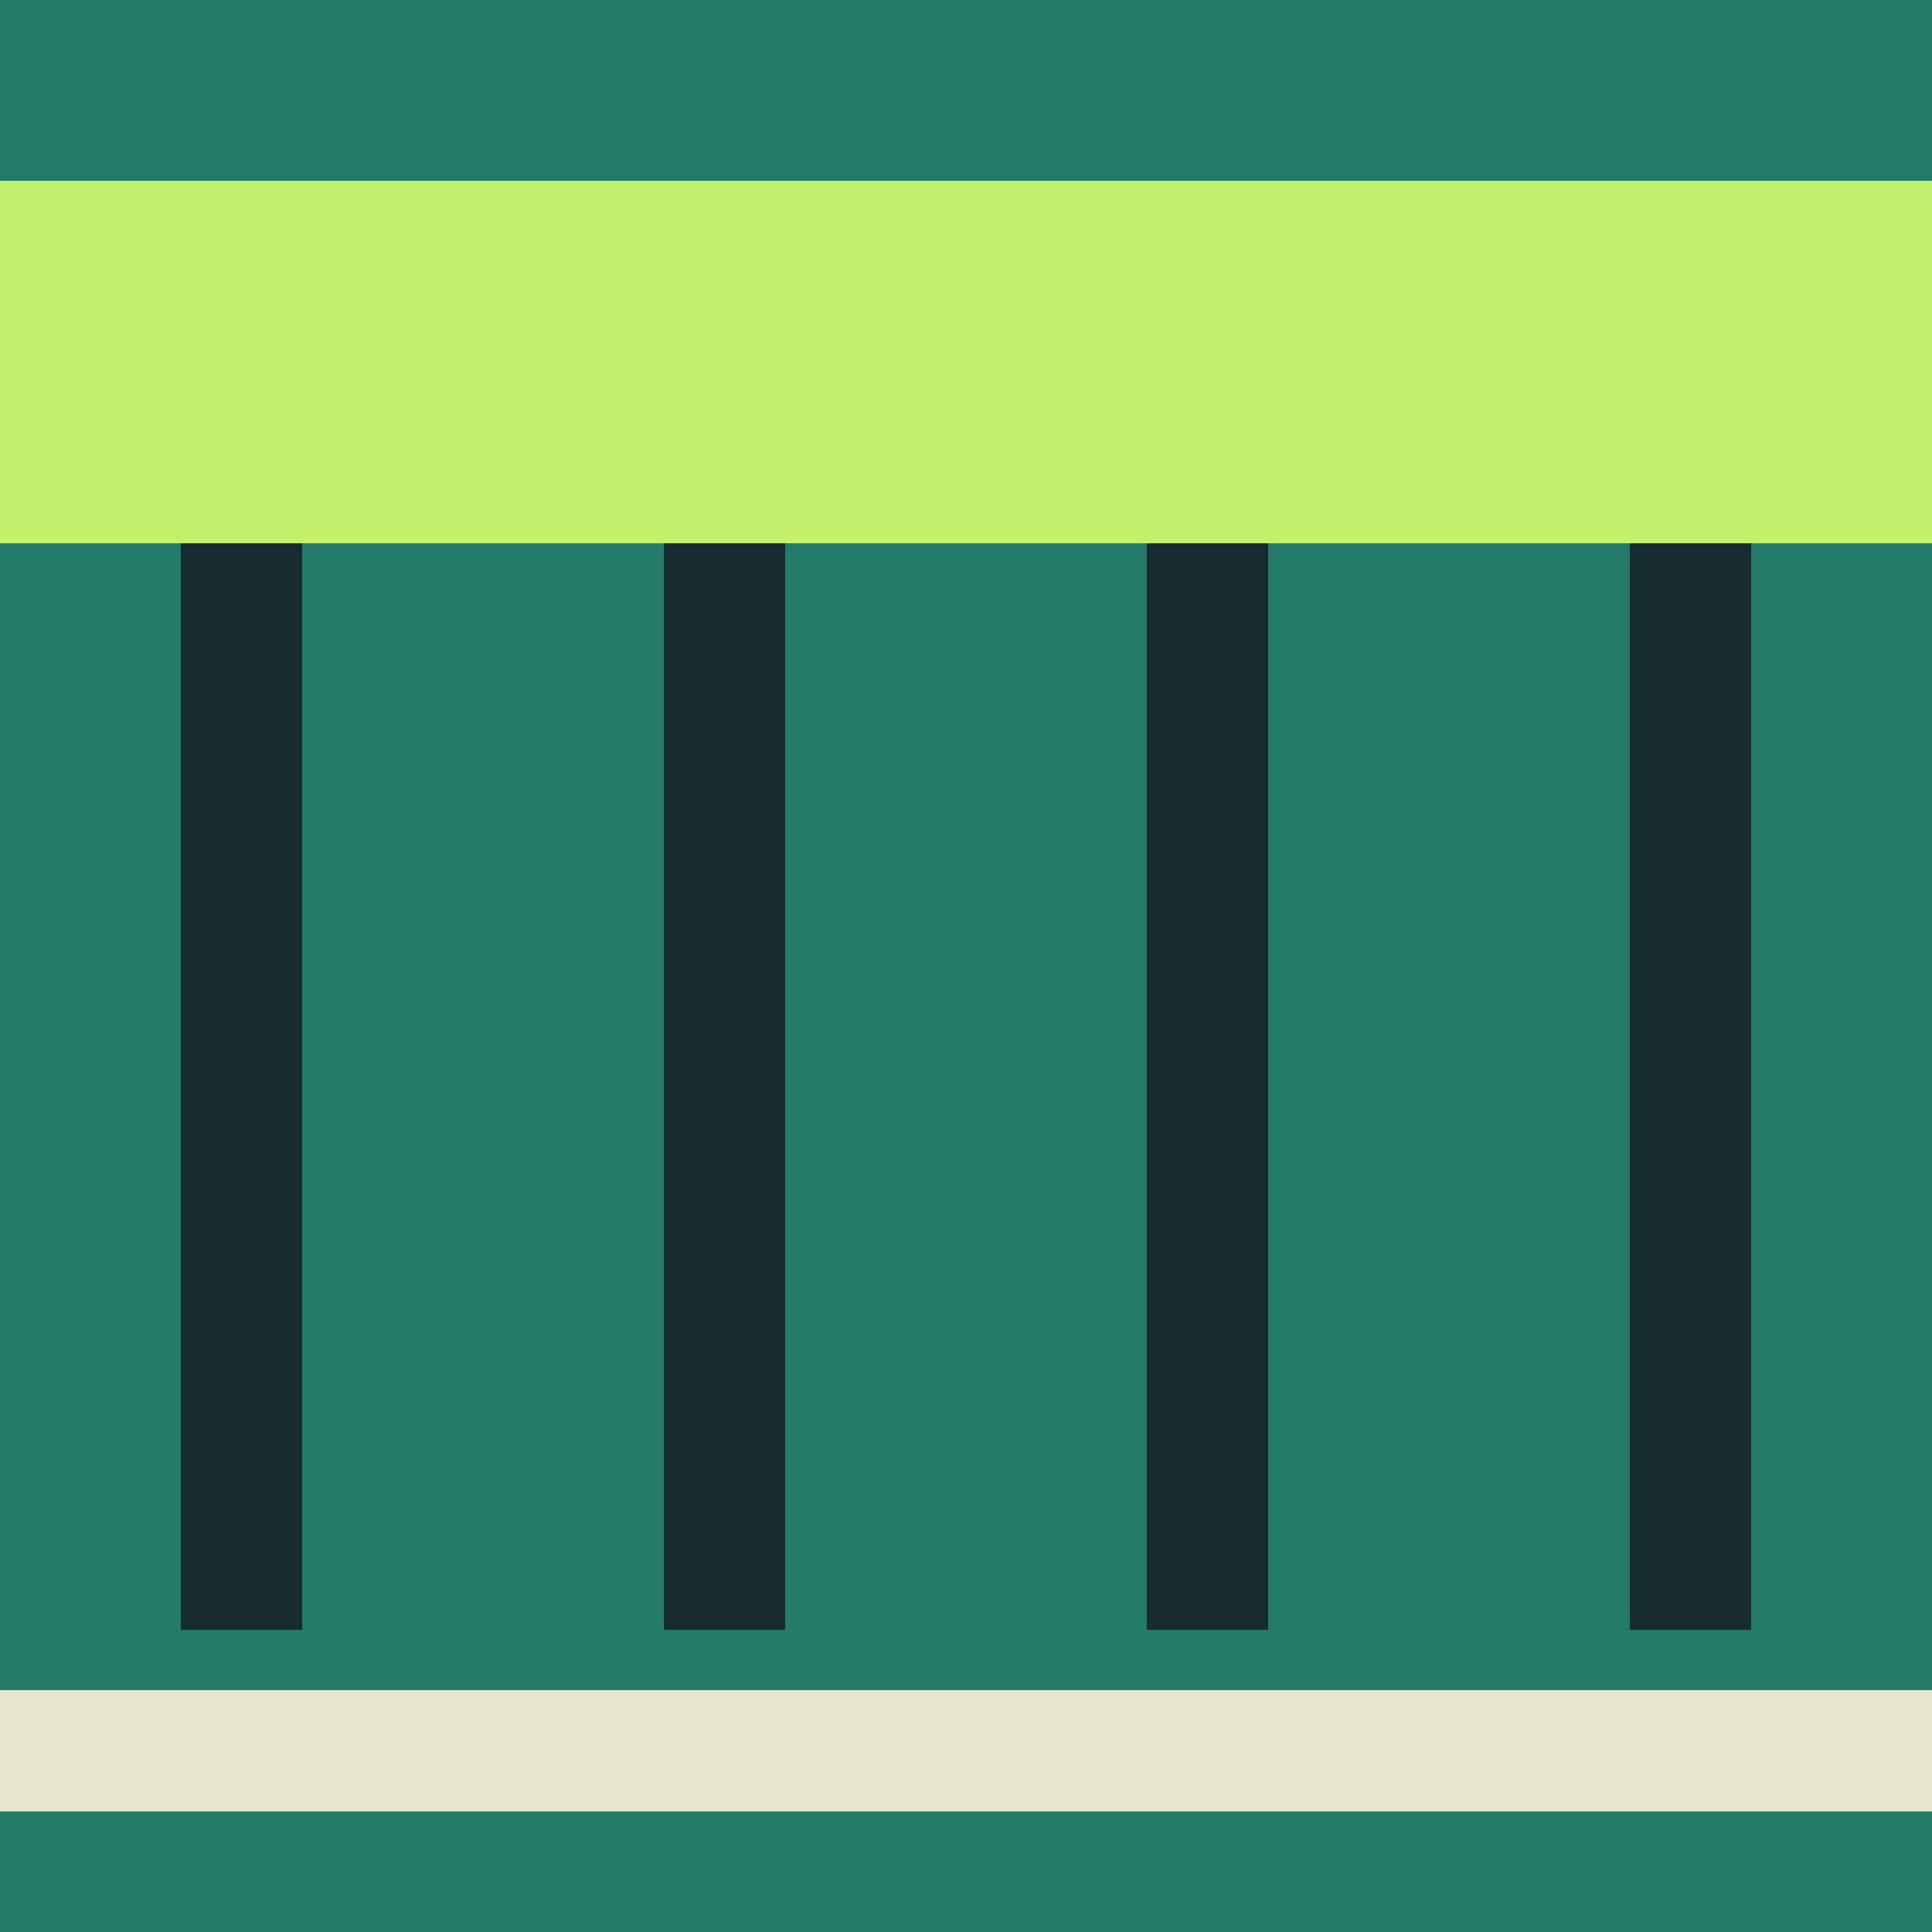
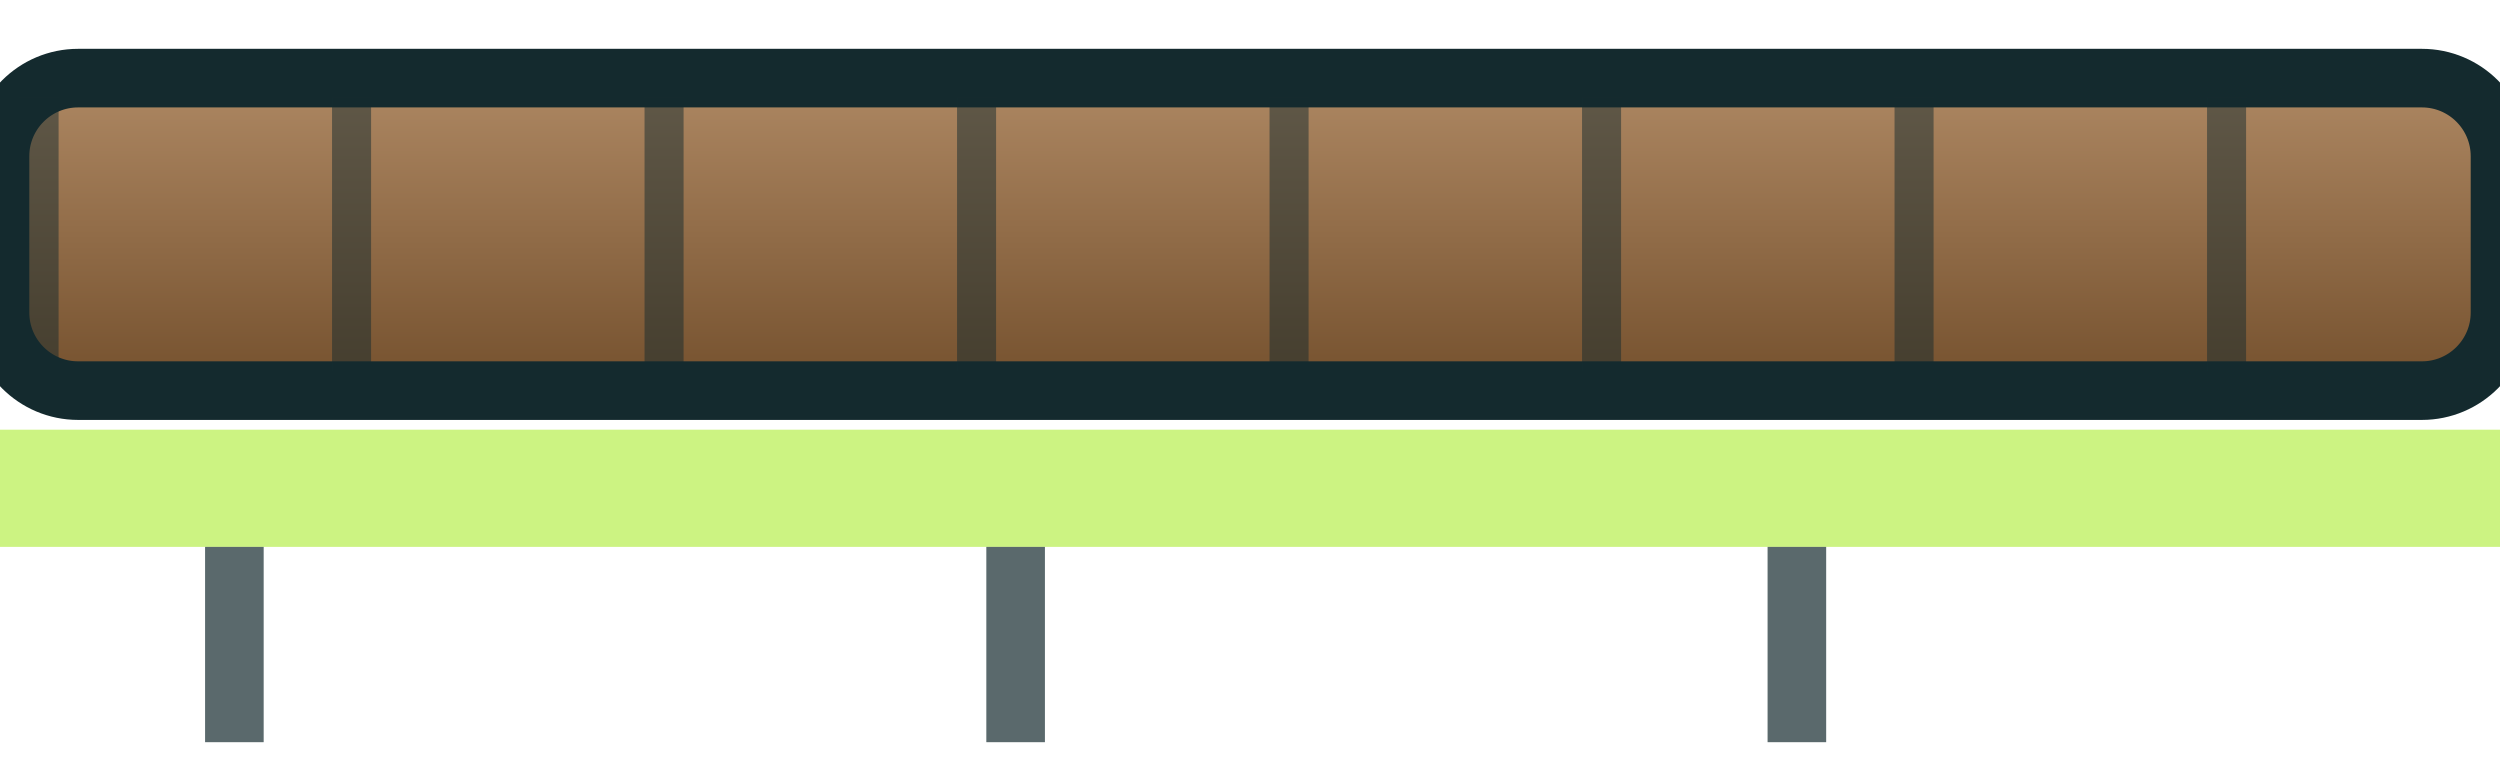
- <svg xmlns="http://www.w3.org/2000/svg" width="32" height="32" viewBox="0 0 32 32" shape-rendering="crispEdges">
-   <rect width="32" height="32" fill="#257b69" />
-   <path d="M0 3h32v6H0Z" fill="#c3f16c" />
-   <path d="M4 9v18m8-18v18m8-18v18m8-18v18" stroke="#172c31" stroke-width="2" />
-   <path d="M0 29h32" stroke="#e5e6cd" stroke-width="2" />
+ <svg xmlns="http://www.w3.org/2000/svg" width="128" height="40" viewBox="0 0 128 40">
+   <defs>
+     <linearGradient id="p" x1="0" y1="0" x2="0" y2="1">
+       <stop offset="0" stop-color="#ae8863" />
+       <stop offset="1" stop-color="#74502d" />
+     </linearGradient>
+   </defs>
+   <rect x="0" y="4" width="128" height="16" rx="4" fill="url(#p)" stroke="#142a2e" stroke-width="3" />
+   <path d="M2 5v14" stroke="#142a2e" stroke-width="2" opacity=".5" />
+   <path d="M18 5v14" stroke="#142a2e" stroke-width="2" opacity=".5" />
+   <path d="M34 5v14" stroke="#142a2e" stroke-width="2" opacity=".5" />
+   <path d="M50 5v14" stroke="#142a2e" stroke-width="2" opacity=".5" />
+   <path d="M66 5v14" stroke="#142a2e" stroke-width="2" opacity=".5" />
+   <path d="M82 5v14" stroke="#142a2e" stroke-width="2" opacity=".5" />
+   <path d="M98 5v14" stroke="#142a2e" stroke-width="2" opacity=".5" />
+   <path d="M114 5v14" stroke="#142a2e" stroke-width="2" opacity=".5" />
+   <rect x="0" y="22" width="128" height="6" fill="#c3f16c" opacity=".85" />
+   <path d="M12 28v10M52 28v10M92 28v10" stroke="#142a2e" stroke-width="3" opacity=".7" />
</svg>
